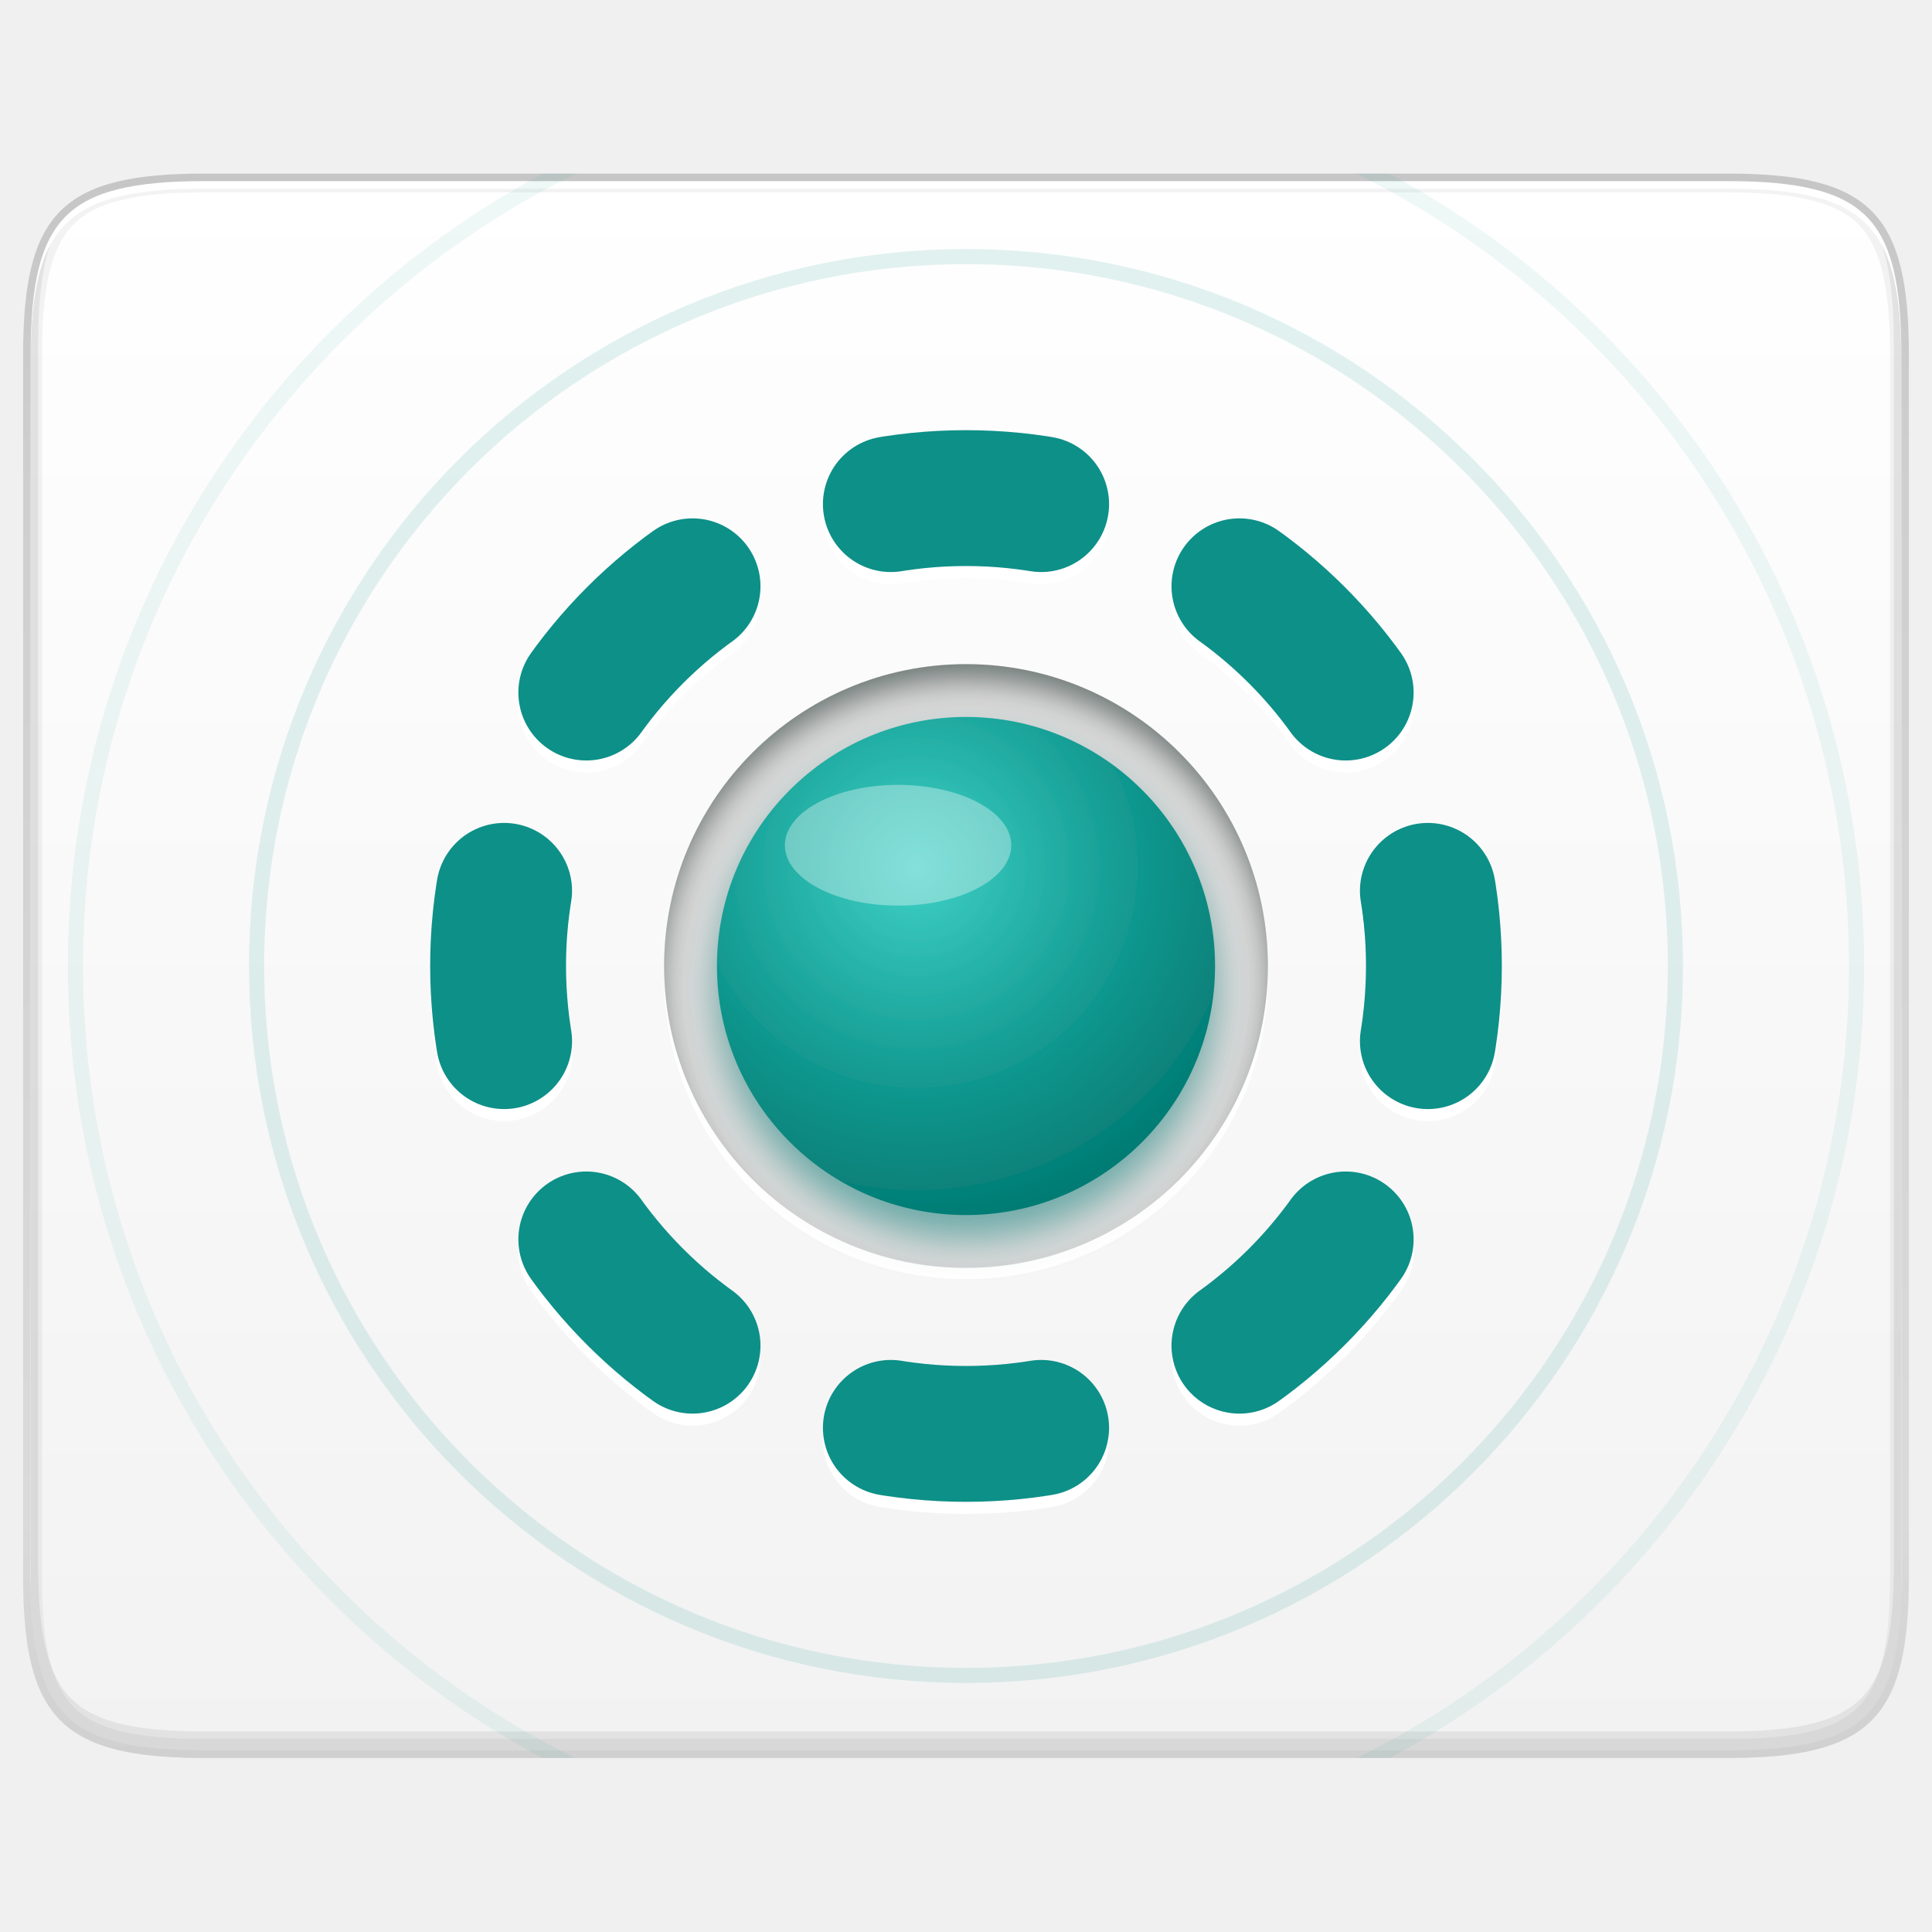
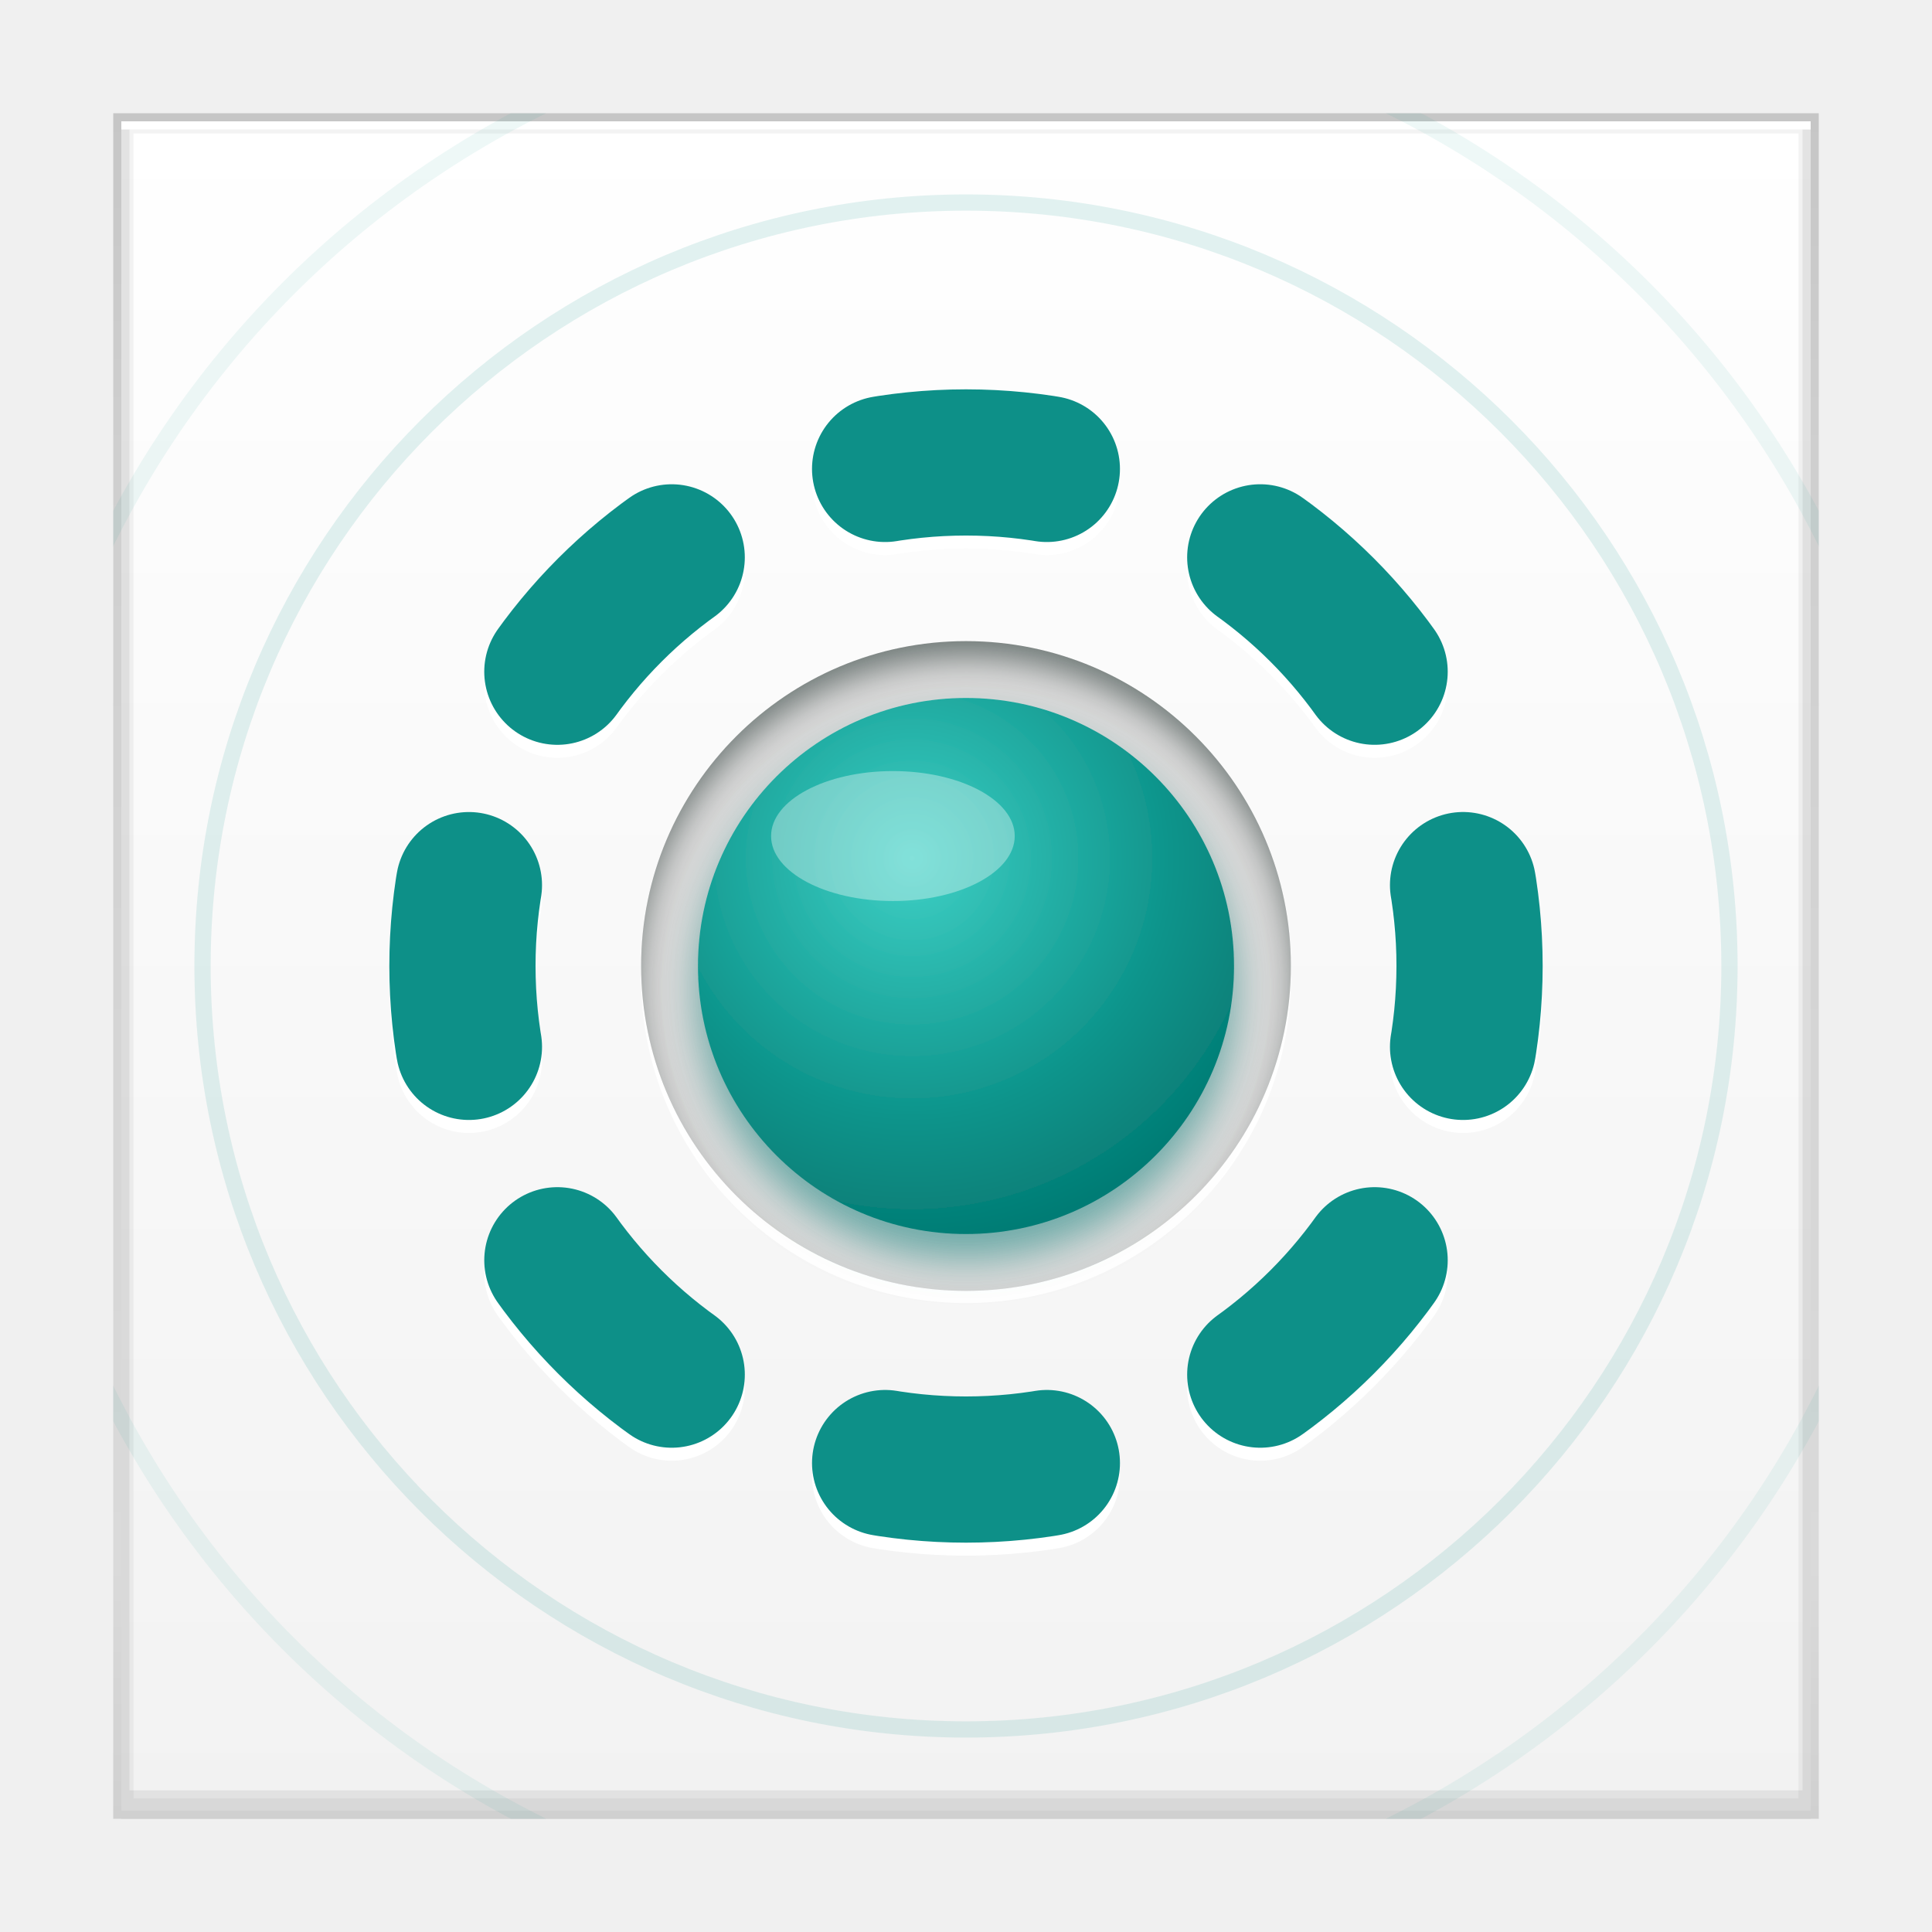
- <svg xmlns="http://www.w3.org/2000/svg" width="256" height="256" viewBox="0 0 256 256">
+ <svg xmlns="http://www.w3.org/2000/svg" width="256" height="256" viewBox="9.062 9.062 237.876 237.876">
  <defs>
-     <path id="tile" d="M27.06 23H228.94C247.74 23 252.94 28.2 252.94 47V208.93C252.94 227.73 247.74 232.93 228.94 232.93H27.06C8.26 232.93 3.06 227.73 3.06 208.93V47C3.06 28.2 8.26 23 27.06 23Z" />
+     <path id="tile" d="M23 23H233V233H23Z" />
    <clipPath id="tileClip">
      <use href="#tile" />
    </clipPath>
    <linearGradient id="tileFill" x1="0" y1="23" x2="0" y2="233" gradientUnits="userSpaceOnUse">
      <stop offset="0" stop-color="#FFFFFF" />
      <stop offset="1" stop-color="#F2F2F2" />
    </linearGradient>
    <linearGradient id="tileRim" x1="0" y1="23" x2="0" y2="233" gradientUnits="userSpaceOnUse">
      <stop offset="0" stop-color="#C6C6C6" />
      <stop offset="0.2" stop-color="#CFCFCF" />
      <stop offset="0.85" stop-color="#DADADA" />
      <stop offset="1" stop-color="#D0D0D0" />
    </linearGradient>
    <radialGradient id="btn" cx=".4" cy=".3" r=".8">
      <stop offset="0" stop-color="#3FD1C6" />
      <stop offset=".6" stop-color="#0E948B" />
      <stop offset="1" stop-color="#00736C" />
    </radialGradient>
    <mask id="ringMask">
      <rect width="256" height="256" fill="#000" />
      <circle cx="128" cy="128" r="62" fill="none" stroke="#fff" stroke-width="18" stroke-linecap="round" stroke-dasharray="20 28.7" stroke-dashoffset="10" />
    </mask>
    <filter id="ins" x="-10%" y="-10%" width="120%" height="120%">
      <feFlood flood-color="#003D39" flood-opacity=".75" />
      <feComposite in2="SourceAlpha" operator="out" />
      <feOffset dy="2.5" />
      <feGaussianBlur stdDeviation="1.8" />
      <feComposite in2="SourceAlpha" operator="in" result="s" />
      <feMerge>
        <feMergeNode in="SourceGraphic" />
        <feMergeNode in="s" />
      </feMerge>
    </filter>
    <filter id="d" x="-30%" y="-30%" width="160%" height="160%">
      <feOffset in="SourceAlpha" dy="3" />
      <feGaussianBlur stdDeviation="2.4" />
      <feColorMatrix values="0 0 0 0 0  0 0 0 0 .2  0 0 0 0 .18  0 0 0 .5 0" result="s" />
      <feMerge>
        <feMergeNode in="s" />
        <feMergeNode in="SourceGraphic" />
      </feMerge>
    </filter>
  </defs>
  <use href="#tile" fill="url(#tileFill)" />
  <g clip-path="url(#tileClip)" fill="none">
    <use href="#tile" stroke="#000" stroke-opacity="0.05" stroke-width="5" />
    <use href="#tile" stroke="#000" stroke-opacity="0.07" stroke-width="4" transform="translate(0 -1.5)" />
    <use href="#tile" stroke="#FFFFFF" stroke-width="2" transform="translate(0 1)" />
    <use href="#tile" stroke="url(#tileRim)" stroke-width="2" />
    <circle cx="128" cy="128" r="94" stroke="#0E948B" stroke-opacity=".12" stroke-width="2" />
    <circle cx="128" cy="128" r="118" stroke="#0E948B" stroke-opacity=".07" stroke-width="2" />
  </g>
  <g transform="translate(0 1.6)" mask="url(#ringMask)">
    <rect width="256" height="256" fill="#fff" />
  </g>
  <g mask="url(#ringMask)">
    <rect width="256" height="256" fill="#0A9088" filter="url(#ins)" />
  </g>
  <circle cx="128" cy="129.5" r="40" fill="#fff" />
  <circle cx="128" cy="128" r="40" fill="#D9D9D9" filter="url(#ins)" />
  <circle cx="128" cy="128" r="33" fill="url(#btn)" filter="url(#d)" />
  <ellipse cx="119" cy="112" rx="15" ry="8" fill="#fff" opacity=".35" />
</svg>
